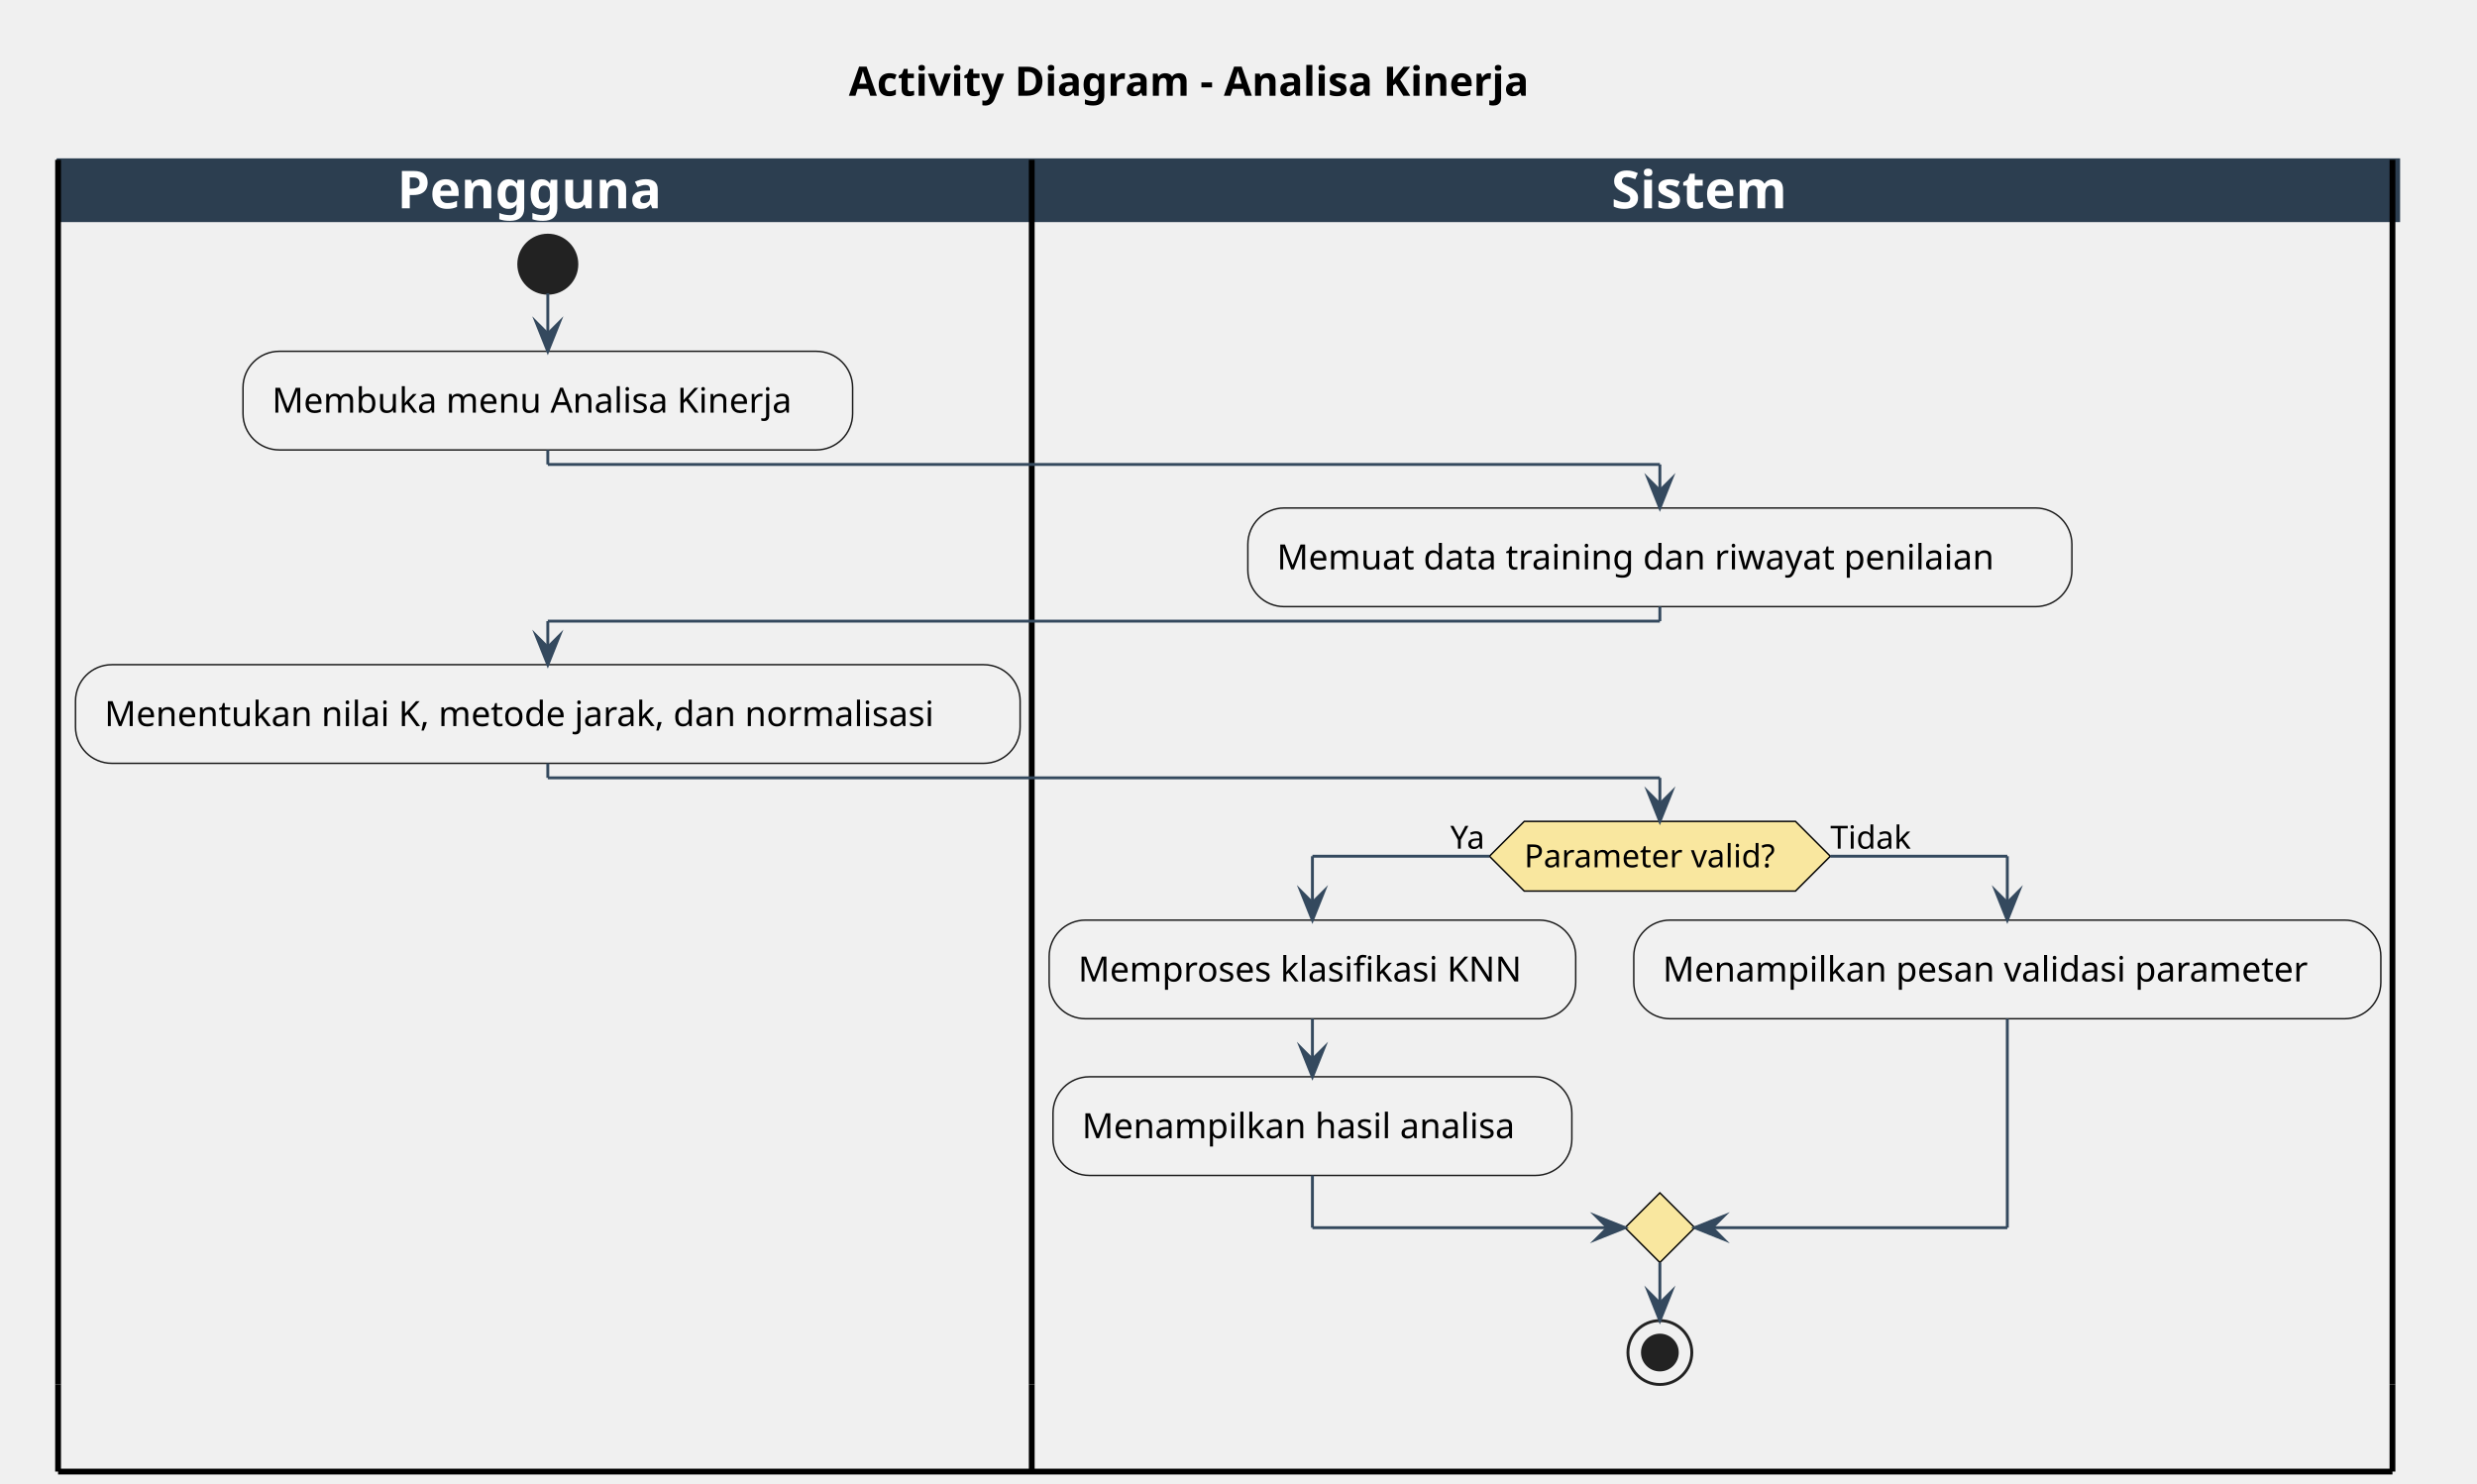
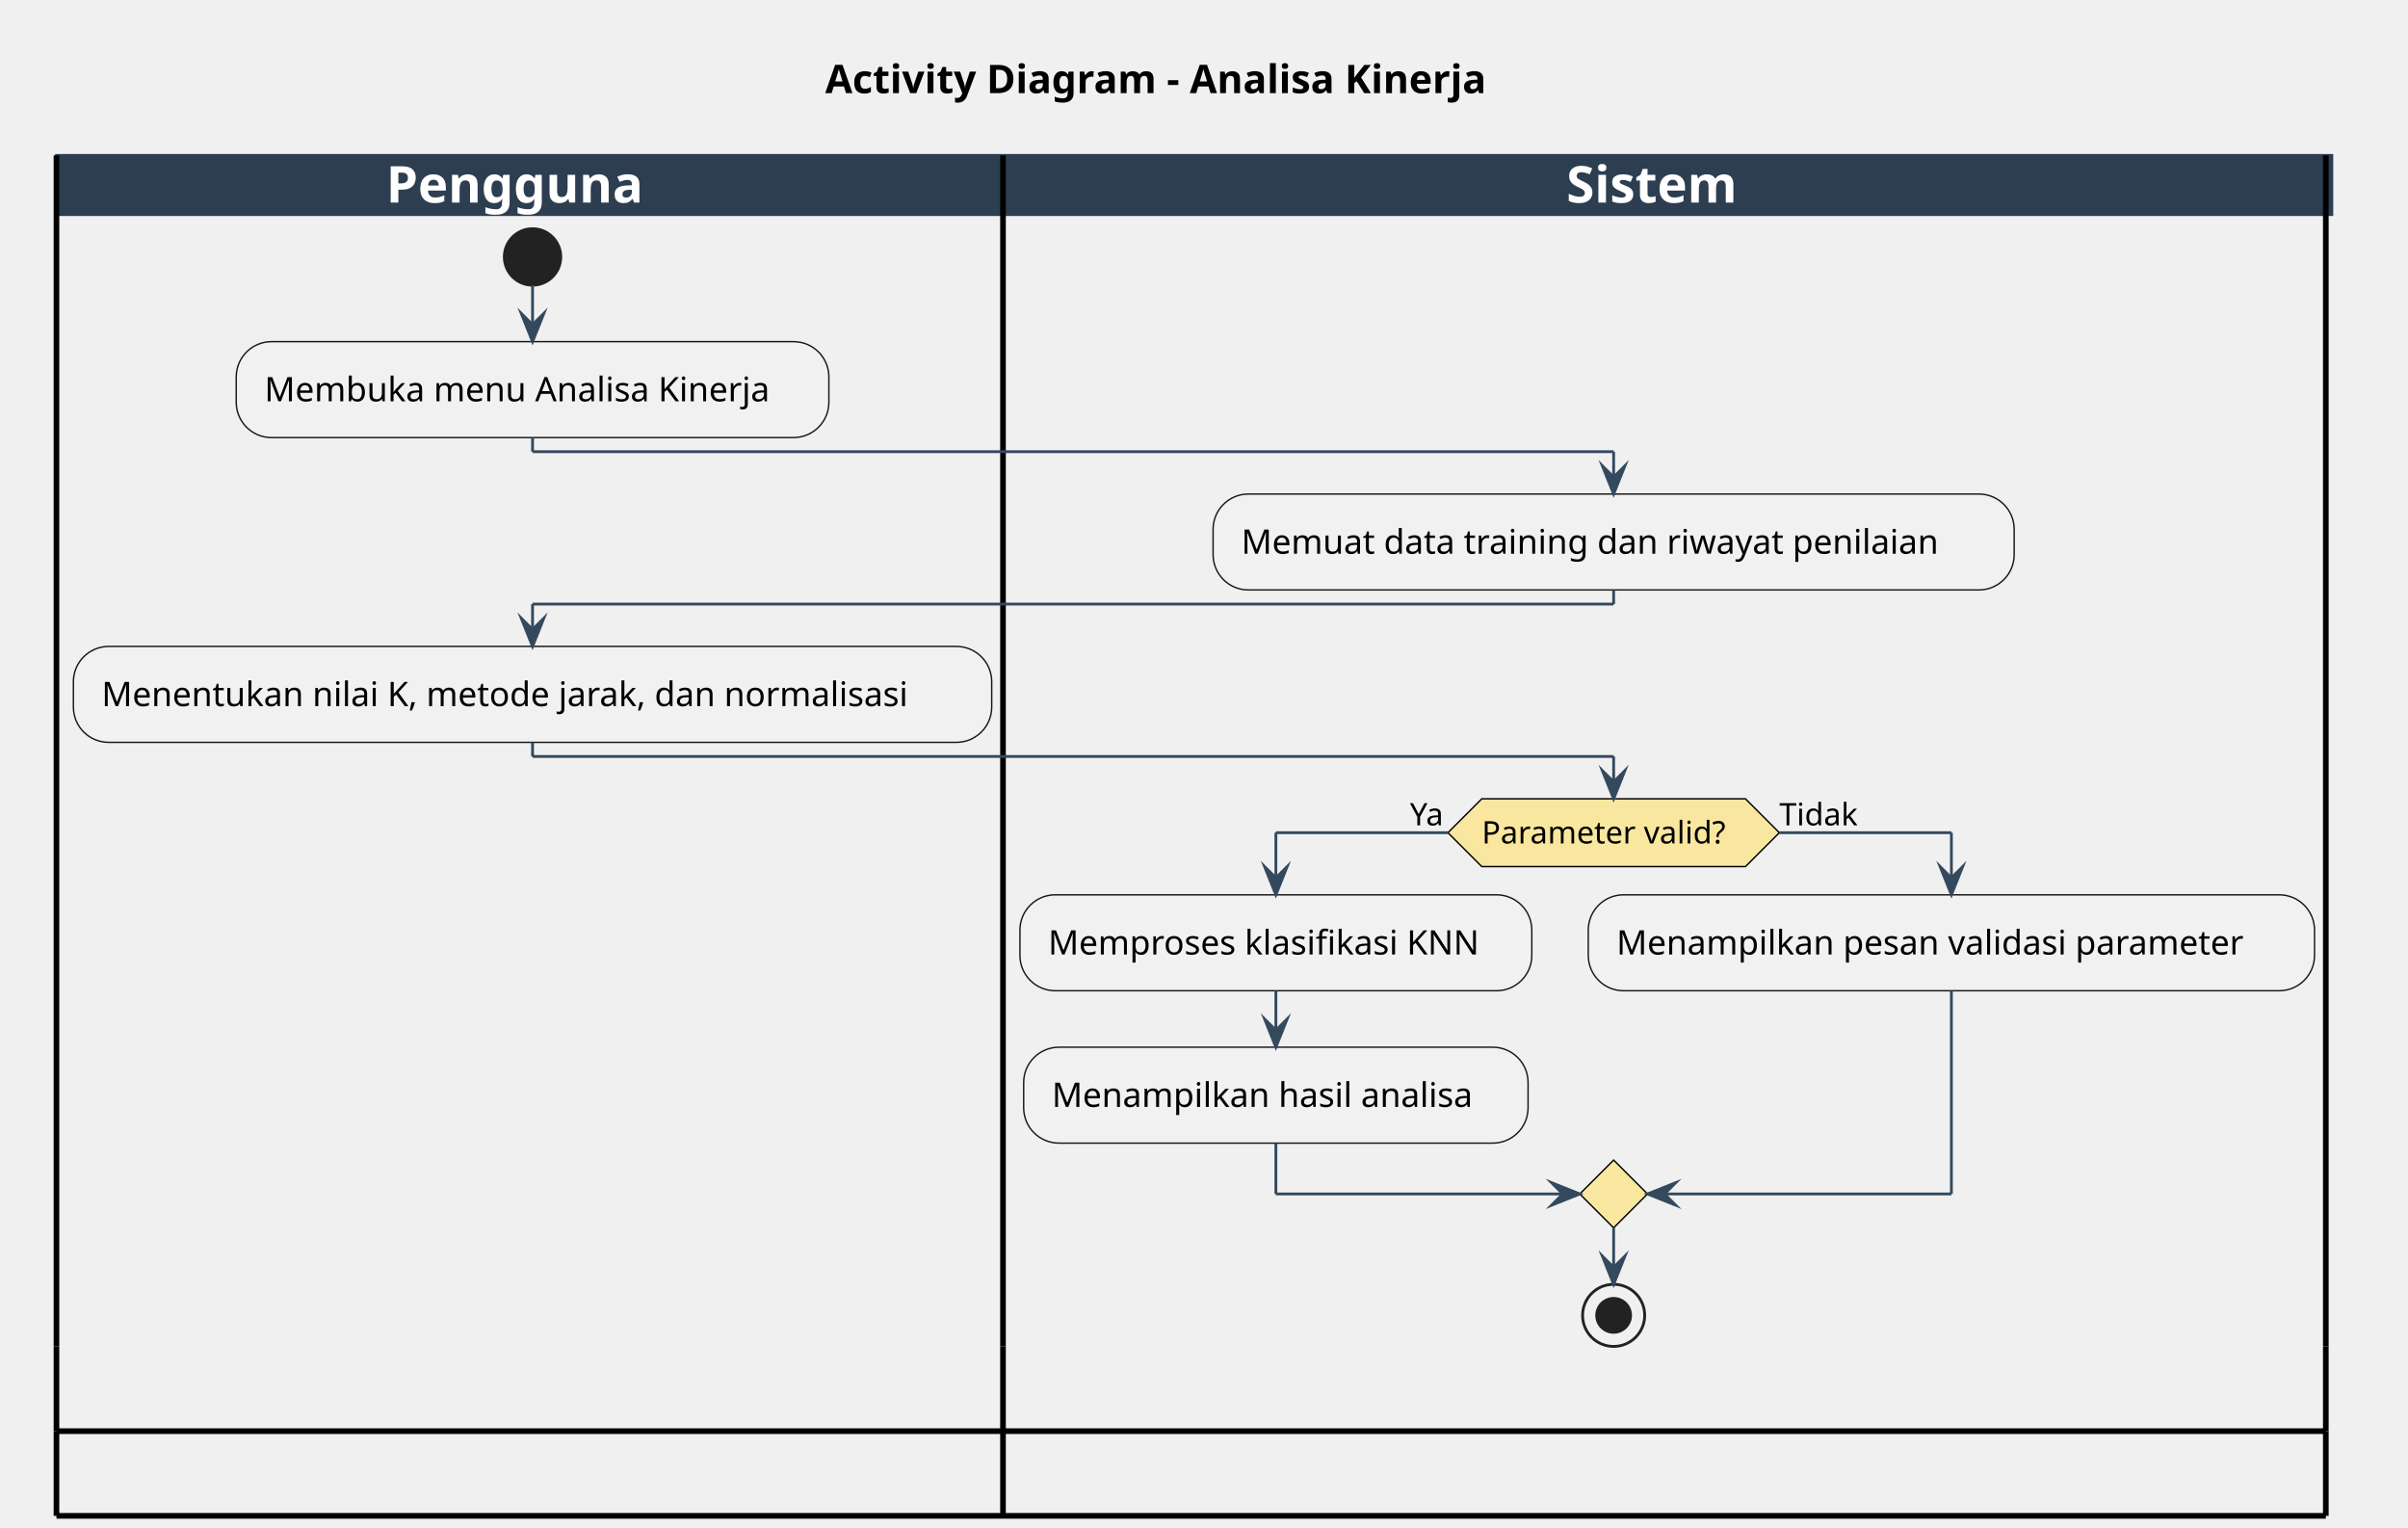
- <svg xmlns="http://www.w3.org/2000/svg" contentStyleType="text/css" data-diagram-type="ACTIVITY" height="511px" preserveAspectRatio="none" style="width:853px;height:511px;background:#FFFFFF;" version="1.1" viewBox="0 0 853 511" width="853px" zoomAndPan="magnify">
+ <svg xmlns="http://www.w3.org/2000/svg" contentStyleType="text/css" data-diagram-type="ACTIVITY" height="541px" preserveAspectRatio="none" style="width:853px;height:541px;background:#FFFFFF;" version="1.1" viewBox="0 0 853 541" width="853px" zoomAndPan="magnify">
  <defs />
  <g>
    <g class="title" data-source-line="1">
      <text fill="#000000" font-family="sans-serif" font-size="14" font-weight="700" lengthAdjust="spacing" textLength="266.39" x="292.315" y="32.995">Activity Diagram - Analisa Kinerja</text>
    </g>
    <rect fill="#2C3E50" height="20.953" style="stroke:#2C3E50;stroke-width:1;" width="806.02" x="20" y="55.042" />
    <ellipse cx="188.648" cy="90.995" fill="#222222" rx="10" ry="10" style="stroke:#222222;stroke-width:1;" />
    <rect fill="#F1F1F1" height="33.969" rx="12.5" ry="12.5" style="stroke:#181818;stroke-width:0.5;" width="209.932" x="83.683" y="120.995" />
    <text fill="#000000" font-family="sans-serif" font-size="12" lengthAdjust="spacing" textLength="189.932" x="93.683" y="142.134">Membuka menu Analisa Kinerja</text>
    <rect fill="#F1F1F1" height="33.969" rx="12.5" ry="12.5" style="stroke:#181818;stroke-width:0.5;" width="325.297" x="26" y="228.933" />
    <text fill="#000000" font-family="sans-serif" font-size="12" lengthAdjust="spacing" textLength="305.297" x="36" y="250.071">Menentukan nilai K, metode jarak, dan normalisasi</text>
    <line style="stroke:#000000;stroke-width:2;" x1="20" x2="20" y1="55.042" y2="476.839" />
    <rect fill="#F1F1F1" height="33.969" rx="12.5" ry="12.5" style="stroke:#181818;stroke-width:0.5;" width="283.772" x="429.722" y="174.964" />
    <text fill="#000000" font-family="sans-serif" font-size="12" lengthAdjust="spacing" textLength="263.772" x="439.722" y="196.102">Memuat data training dan riwayat penilaian</text>
    <polygon fill="#F9E79F" points="524.906,282.901,618.309,282.901,630.309,294.901,618.309,306.901,524.906,306.901,512.906,294.901,524.906,282.901" style="stroke:#000000;stroke-width:0.5;stroke-linejoin:miter;stroke-miterlimit:10;" />
    <text fill="#000000" font-family="sans-serif" font-size="11" lengthAdjust="spacing" textLength="93.403" x="524.906" y="298.709">Parameter valid?</text>
    <text fill="#000000" font-family="sans-serif" font-size="11" lengthAdjust="spacing" textLength="13.46" x="499.446" y="292.307">Ya</text>
    <text fill="#000000" font-family="sans-serif" font-size="11" lengthAdjust="spacing" textLength="29.869" x="630.309" y="292.307">Tidak</text>
    <rect fill="#F1F1F1" height="33.969" rx="12.5" ry="12.5" style="stroke:#181818;stroke-width:0.5;" width="181.326" x="361.297" y="316.901" />
    <text fill="#000000" font-family="sans-serif" font-size="12" lengthAdjust="spacing" textLength="161.326" x="371.297" y="338.04">Memproses klasifikasi KNN</text>
    <rect fill="#F1F1F1" height="33.969" rx="12.5" ry="12.5" style="stroke:#181818;stroke-width:0.5;" width="178.672" x="362.624" y="370.87" />
    <text fill="#000000" font-family="sans-serif" font-size="12" lengthAdjust="spacing" textLength="158.672" x="372.624" y="392.009">Menampilkan hasil analisa</text>
    <rect fill="#F1F1F1" height="33.969" rx="12.5" ry="12.5" style="stroke:#181818;stroke-width:0.5;" width="257.264" x="562.623" y="316.901" />
    <text fill="#000000" font-family="sans-serif" font-size="12" lengthAdjust="spacing" textLength="237.264" x="572.623" y="338.04">Menampilkan pesan validasi parameter</text>
    <polygon fill="#F9E79F" points="571.607,410.839,583.607,422.839,571.607,434.839,559.607,422.839,571.607,410.839" style="stroke:#000000;stroke-width:0.5;stroke-linejoin:miter;stroke-miterlimit:10;" />
    <ellipse cx="571.607" cy="465.839" fill="none" rx="11" ry="11" style="stroke:#222222;stroke-width:1;" />
    <ellipse cx="571.607" cy="465.839" fill="#222222" rx="6" ry="6" style="stroke:#222222;stroke-width:1;" />
    <line style="stroke:#000000;stroke-width:2;" x1="355.297" x2="355.297" y1="55.042" y2="476.839" />
    <line style="stroke:#000000;stroke-width:2;" x1="823.887" x2="823.887" y1="55.042" y2="476.839" />
    <line style="stroke:#34495E;stroke-width:1;" x1="188.648" x2="188.648" y1="100.995" y2="120.995" />
    <polygon fill="#34495E" points="184.648,110.995,188.648,120.995,192.648,110.995,188.648,114.995" style="stroke:#34495E;stroke-width:1;stroke-linejoin:miter;stroke-miterlimit:10;" />
    <line style="stroke:#34495E;stroke-width:1;" x1="451.96" x2="451.96" y1="350.87" y2="370.87" />
    <polygon fill="#34495E" points="447.96,360.87,451.96,370.87,455.96,360.87,451.96,364.87" style="stroke:#34495E;stroke-width:1;stroke-linejoin:miter;stroke-miterlimit:10;" />
    <line style="stroke:#34495E;stroke-width:1;" x1="512.906" x2="451.96" y1="294.901" y2="294.901" />
    <line style="stroke:#34495E;stroke-width:1;" x1="451.96" x2="451.96" y1="294.901" y2="316.901" />
    <polygon fill="#34495E" points="447.96,306.901,451.96,316.901,455.96,306.901,451.96,310.901" style="stroke:#34495E;stroke-width:1;stroke-linejoin:miter;stroke-miterlimit:10;" />
    <line style="stroke:#34495E;stroke-width:1;" x1="630.309" x2="691.255" y1="294.901" y2="294.901" />
    <line style="stroke:#34495E;stroke-width:1;" x1="691.255" x2="691.255" y1="294.901" y2="316.901" />
    <polygon fill="#34495E" points="687.255,306.901,691.255,316.901,695.255,306.901,691.255,310.901" style="stroke:#34495E;stroke-width:1;stroke-linejoin:miter;stroke-miterlimit:10;" />
    <line style="stroke:#34495E;stroke-width:1;" x1="451.96" x2="451.96" y1="404.839" y2="422.839" />
    <line style="stroke:#34495E;stroke-width:1;" x1="451.96" x2="559.607" y1="422.839" y2="422.839" />
    <polygon fill="#34495E" points="549.607,418.839,559.607,422.839,549.607,426.839,553.607,422.839" style="stroke:#34495E;stroke-width:1;stroke-linejoin:miter;stroke-miterlimit:10;" />
    <line style="stroke:#34495E;stroke-width:1;" x1="691.255" x2="691.255" y1="350.87" y2="422.839" />
    <line style="stroke:#34495E;stroke-width:1;" x1="691.255" x2="583.607" y1="422.839" y2="422.839" />
    <polygon fill="#34495E" points="593.607,418.839,583.607,422.839,593.607,426.839,589.607,422.839" style="stroke:#34495E;stroke-width:1;stroke-linejoin:miter;stroke-miterlimit:10;" />
    <line style="stroke:#34495E;stroke-width:1;" x1="571.607" x2="571.607" y1="434.839" y2="454.839" />
    <polygon fill="#34495E" points="567.607,444.839,571.607,454.839,575.607,444.839,571.607,448.839" style="stroke:#34495E;stroke-width:1;stroke-linejoin:miter;stroke-miterlimit:10;" />
    <line style="stroke:#34495E;stroke-width:1;" x1="188.648" x2="188.648" y1="154.964" y2="159.964" />
    <line style="stroke:#34495E;stroke-width:1;" x1="188.648" x2="571.607" y1="159.964" y2="159.964" />
    <line style="stroke:#34495E;stroke-width:1;" x1="571.607" x2="571.607" y1="159.964" y2="174.964" />
    <polygon fill="#34495E" points="567.607,164.964,571.607,174.964,575.607,164.964,571.607,168.964" style="stroke:#34495E;stroke-width:1;stroke-linejoin:miter;stroke-miterlimit:10;" />
    <line style="stroke:#34495E;stroke-width:1;" x1="571.607" x2="571.607" y1="208.933" y2="213.933" />
    <line style="stroke:#34495E;stroke-width:1;" x1="571.607" x2="188.648" y1="213.933" y2="213.933" />
    <line style="stroke:#34495E;stroke-width:1;" x1="188.648" x2="188.648" y1="213.933" y2="228.933" />
    <polygon fill="#34495E" points="184.648,218.933,188.648,228.933,192.648,218.933,188.648,222.933" style="stroke:#34495E;stroke-width:1;stroke-linejoin:miter;stroke-miterlimit:10;" />
    <line style="stroke:#34495E;stroke-width:1;" x1="188.648" x2="188.648" y1="262.901" y2="267.901" />
    <line style="stroke:#34495E;stroke-width:1;" x1="188.648" x2="571.607" y1="267.901" y2="267.901" />
    <line style="stroke:#34495E;stroke-width:1;" x1="571.607" x2="571.607" y1="267.901" y2="282.901" />
    <polygon fill="#34495E" points="567.607,272.901,571.607,282.901,575.607,272.901,571.607,276.901" style="stroke:#34495E;stroke-width:1;stroke-linejoin:miter;stroke-miterlimit:10;" />
    <text fill="#FFFFFF" font-family="sans-serif" font-size="18" font-weight="700" lengthAdjust="spacing" textLength="101.76" x="136.769" y="71.75">Pengguna</text>
    <text fill="#FFFFFF" font-family="sans-serif" font-size="18" font-weight="700" lengthAdjust="spacing" textLength="69.416" x="554.884" y="71.75">Sistem</text>
  </g>
  <line style="stroke:#000000;stroke-width:2;" x1="20" x2="20" y1="476.839" y2="506.839" />
  <line style="stroke:#000000;stroke-width:2;" x1="355.297" x2="355.297" y1="476.839" y2="506.839" />
  <line style="stroke:#000000;stroke-width:2;" x1="823.887" x2="823.887" y1="476.839" y2="506.839" />
  <line style="stroke:#000000;stroke-width:2;" x1="20" x2="823.887" y1="506.839" y2="506.839" />
+   <line style="stroke:#000000;stroke-width:2;" x1="20" x2="20" y1="506.839" y2="536.839" />
+   <line style="stroke:#000000;stroke-width:2;" x1="355.297" x2="355.297" y1="506.839" y2="536.839" />
+   <line style="stroke:#000000;stroke-width:2;" x1="823.887" x2="823.887" y1="506.839" y2="536.839" />
+   <line style="stroke:#000000;stroke-width:2;" x1="20" x2="823.887" y1="536.839" y2="536.839" />
</svg>
